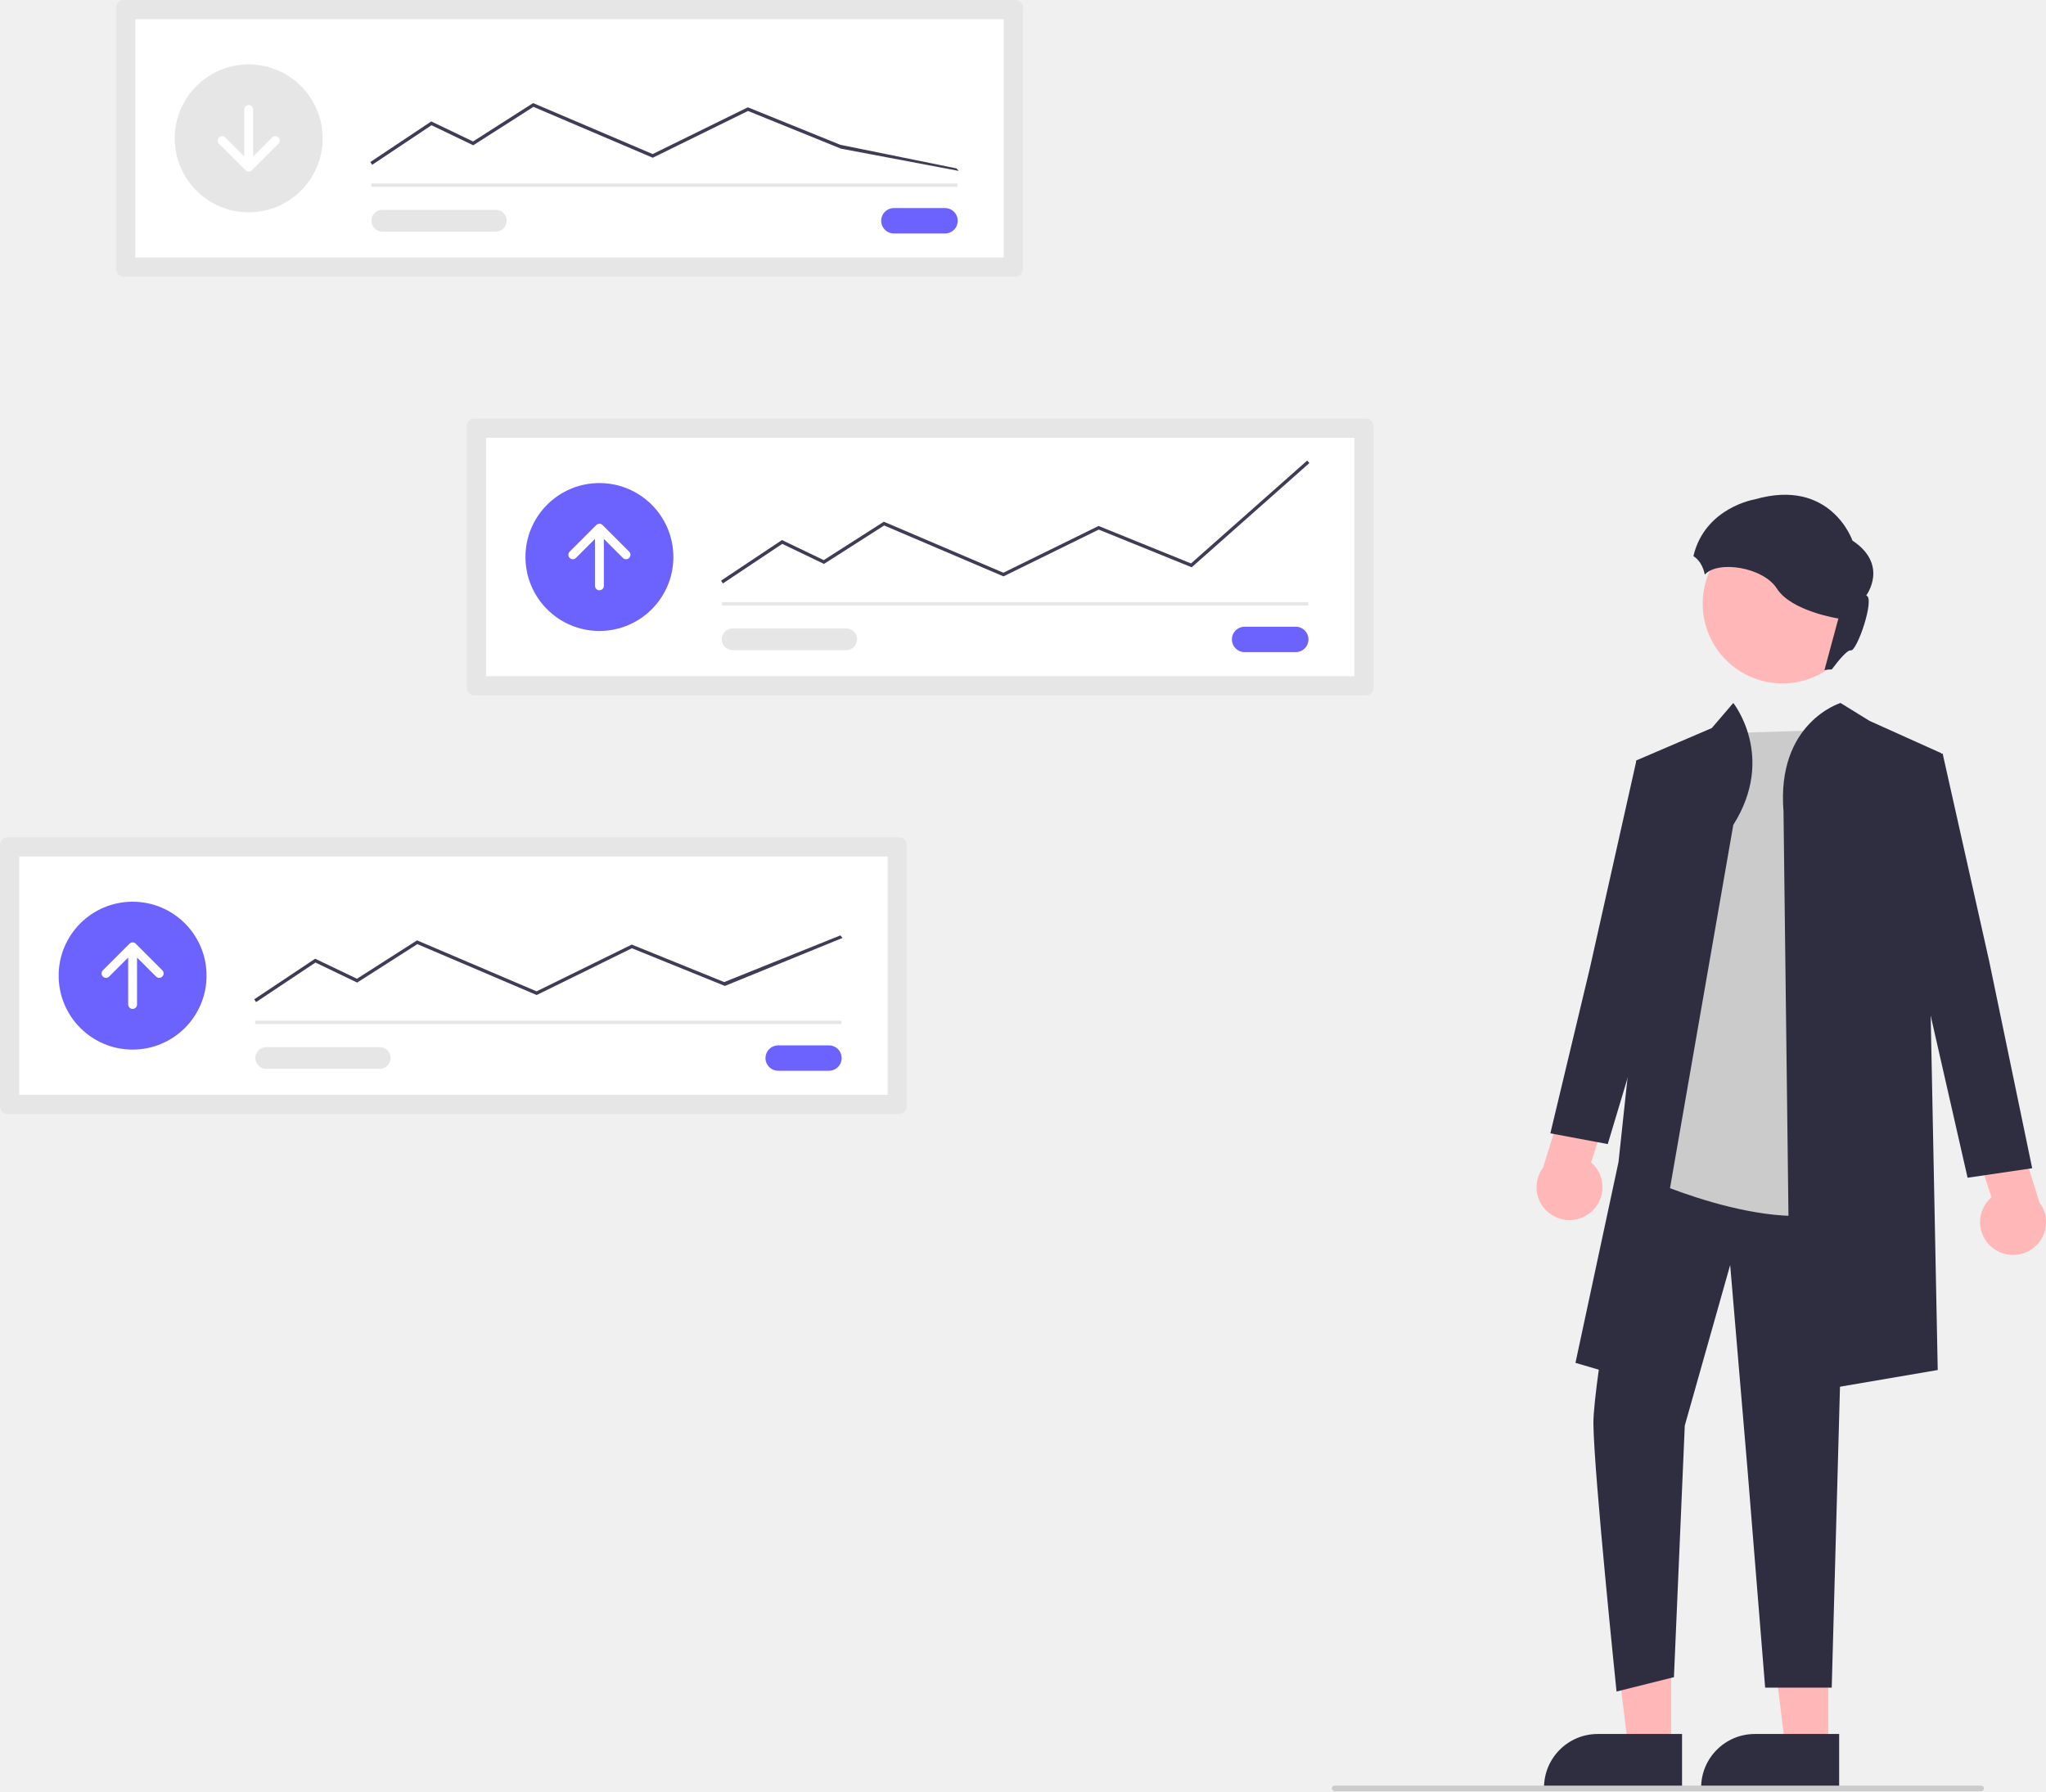
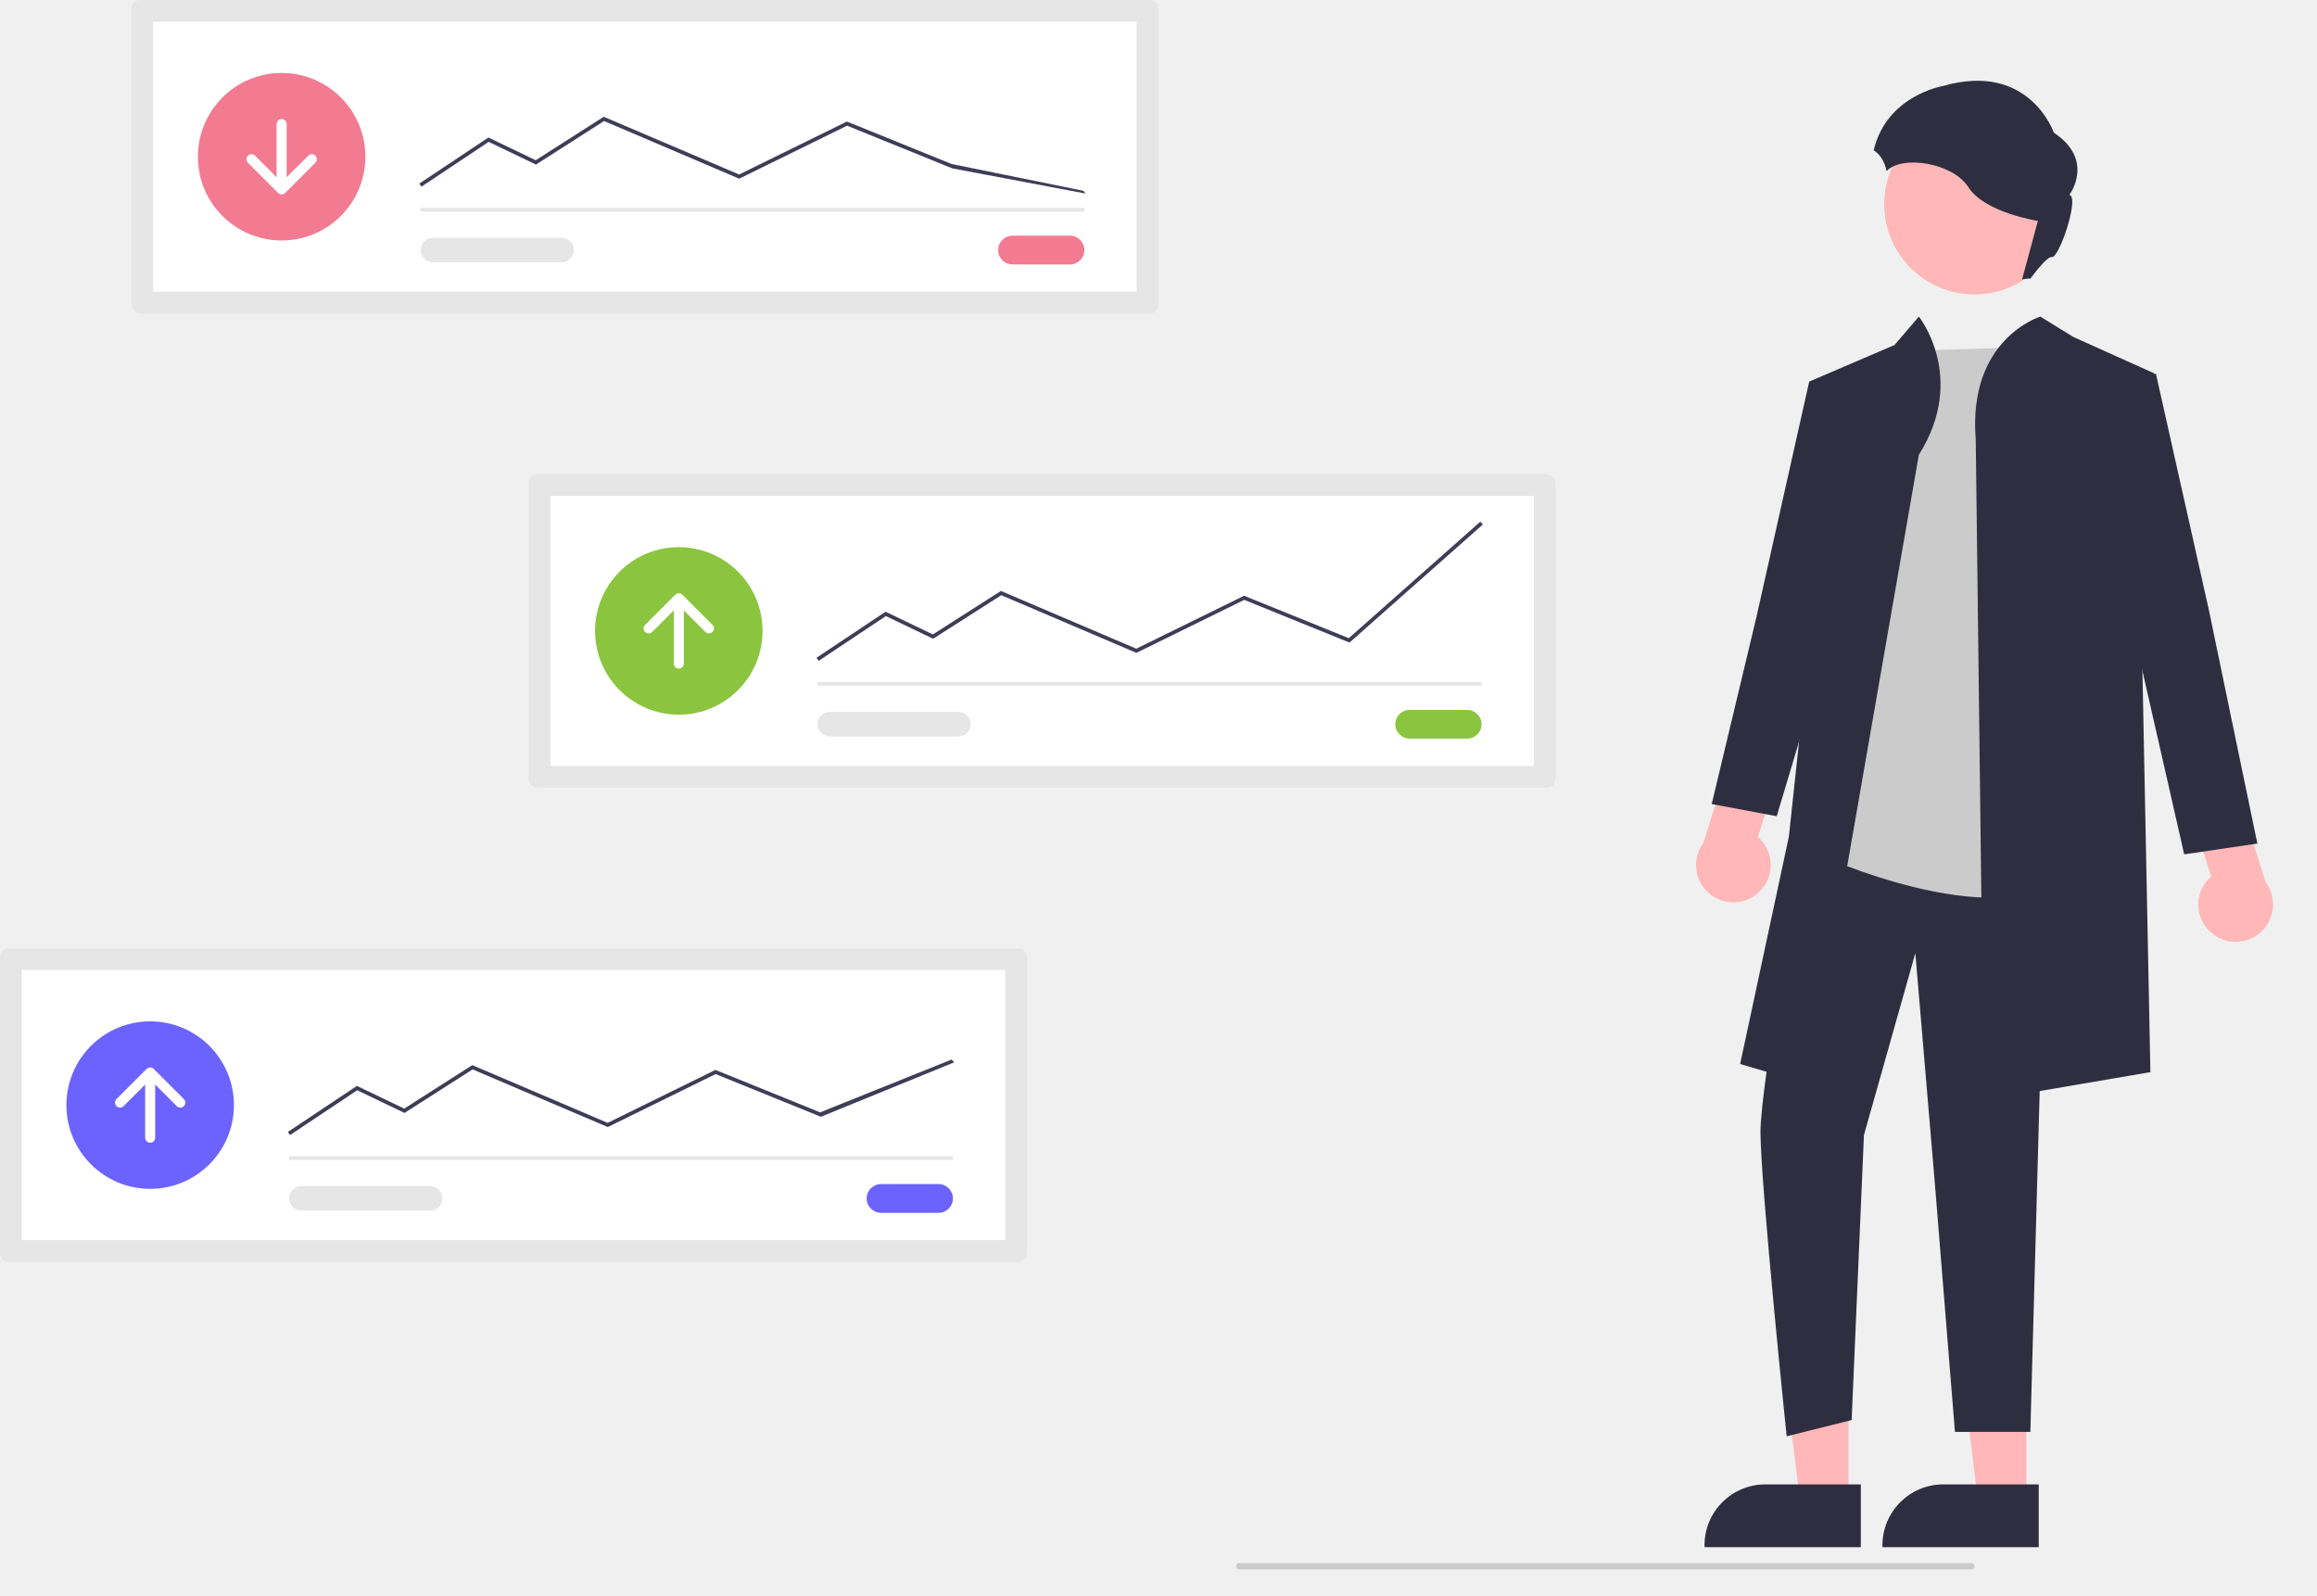
- <svg xmlns="http://www.w3.org/2000/svg" id="ee2d3d4f-3c64-47e7-8e3b-980da34ff80b" data-name="Layer 1" width="727.893" height="637.36" viewBox="0 0 727.893 637.36">
-   <path id="a9fff5a8-4449-4722-8691-2681997674a8" data-name="fc914514-1042-4f3e-9382-2a2bd3a05a2f" d="M280.079,131.32a2.73,2.73,0,0,0-2.727,2.727v93.012a2.73,2.73,0,0,0,2.727,2.727h317.156a2.73,2.73,0,0,0,2.727-2.727V134.047a2.73,2.73,0,0,0-2.727-2.727Z" transform="translate(-236.0534 -131.32)" fill="#e6e6e6" />
-   <path id="ef08fdaa-4829-440e-93ff-da8e736c3be7" data-name="fc60a940-5b5f-47e1-886f-8b9349204f05" d="M284.185,222.953h308.942v-84.8h-308.942Z" transform="translate(-236.0534 -131.32)" fill="#fff" />
-   <path id="f7452840-914d-46a1-ae61-ea1c2fc2d2a5" data-name="b37dca77-34e7-4938-924b-74ea49a8e34b" d="M554.131,205.36a4.518,4.518,0,1,0,0,9.035h18.069a4.518,4.518,0,1,0,0-9.035Z" transform="translate(-236.0534 -131.32)" fill="#6c63ff" />
-   <rect id="b2c9f911-15af-4e19-9f72-89a224d6cf2b" data-name="a114a1b8-363a-4115-bcea-0275bda15cb1" x="132.077" y="65.278" width="208.588" height="1.189" fill="#e6e6e6" />
-   <circle id="a570d7cb-c53f-47e1-9372-81d6b1f4b9cc" data-name="fd059875-cd6f-429e-81eb-c199f1a3d666" cx="88.476" cy="49.233" r="26.311" fill="#e6e6e6" />
-   <path id="a3321d5c-167e-43b0-8c0e-18df1c8c5ae5" data-name="ad693766-5e26-437f-8d3d-58ce33ee9e84" d="M368.462,189.961l-.659-.989,21.675-14.45,14.863,7.135,21.379-13.659.289.123,42.24,18.019,33.867-16.637,32.887,13.333,41.323,8.4.788.89-41.875-7.911-33.077-13.411-33.88,16.642-42.452-18.109-21.408,13.677-14.85-7.128Z" transform="translate(-236.0534 -131.32)" fill="#3f3d56" />
-   <path id="f7b9bcea-10c4-4c80-b4a6-3d8e323f573e" data-name="ff424c2d-4733-4249-9b35-4eb43ebe2556" d="M371.993,205.983a3.863,3.863,0,0,0,0,7.725h40.41a3.863,3.863,0,0,0,.124-7.725q-.062-.001-.124,0Z" transform="translate(-236.0534 -131.32)" fill="#e6e6e6" />
-   <path d="M335.113,180.226a1.578,1.578,0,0,0-2.231-0l-0.0 0L326.107,187V170.296a1.578,1.578,0,0,0-3.156,0V187l-6.774-6.774a1.578,1.578,0,0,0-2.237,2.226l.006.006,9.468,9.468a1.578,1.578,0,0,0,2.232,0l9.468-9.468A1.578,1.578,0,0,0,335.113,180.226Z" transform="translate(-236.0534 -131.32)" fill="#fff" />
-   <path id="f7c5b60e-33a7-4042-9d2c-5c8c9116b84c" data-name="ebf544e0-cedc-491d-9ace-ce79788cc3b4" d="M404.854,280.283a2.73,2.73,0,0,0-2.727,2.727v93.012a2.73,2.73,0,0,0,2.727,2.727h317.157a2.73,2.73,0,0,0,2.727-2.727V283.01a2.73,2.73,0,0,0-2.727-2.727Z" transform="translate(-236.0534 -131.32)" fill="#e6e6e6" />
-   <path id="a8273e4e-93d2-47bb-9b17-df51a96534af" data-name="f05ecdaf-6a8f-49c4-b8a7-f7e5ce9efcf7" d="M408.961,371.916h308.943v-84.8h-308.943Z" transform="translate(-236.0534 -131.32)" fill="#fff" />
-   <path id="a87d1795-16f3-4774-9768-c375c1bdbb9e" data-name="a9f7bc9d-00a6-4157-bba1-ffc7ec111a68" d="M678.907,354.325a4.518,4.518,0,1,0,0,9.035H696.975a4.518,4.518,0,1,0,0-9.035H678.907Z" transform="translate(-236.0534 -131.32)" fill="#6c63ff" />
-   <rect id="b60d1a48-178f-4eb5-a9a3-9e4316169c72" data-name="a15d3d52-efbb-4636-8d15-228635c5d6e5" x="256.853" y="214.242" width="208.588" height="1.189" fill="#e6e6e6" />
-   <circle id="f066d7d6-19fd-468d-830f-1318b53822b2" data-name="e4ee77d8-efe6-4a2a-a3ed-71b8f3ee957e" cx="213.251" cy="198.197" r="26.311" fill="#6c63ff" />
-   <path id="fcead4ff-5625-4c61-90c0-6a9c2def1900" data-name="fc1c89ac-2b6e-4831-b128-0ac2ab1fa850" d="M493.236,338.925l-.66-.989,21.675-14.45,14.864,7.135,21.379-13.659.289.123,42.239,18.019,33.868-16.637,32.887,13.332,41.323-36.6.788.89-41.875,37.086-33.077-13.41-33.879,16.642-42.452-18.109-21.408,13.677-14.846-7.125Z" transform="translate(-236.0534 -131.32)" fill="#3f3d56" />
-   <path id="b25442e4-8332-4a87-9c30-01930e0b437c" data-name="bd690ac4-3df0-4871-95d5-adaa934b7c24" d="M496.769,354.946a3.863,3.863,0,1,0-.126,7.725h0q.063.001.126,0h40.41a3.863,3.863,0,0,0,0-7.725Z" transform="translate(-236.0534 -131.32)" fill="#e6e6e6" />
-   <path d="M438.721,329.844a1.578,1.578,0,0,0,2.231 0l0-0,6.774-6.774v16.704a1.578,1.578,0,1,0,3.156,0V323.07l6.774,6.774a1.578,1.578,0,1,0,2.232-2.232l-9.468-9.468a1.578,1.578,0,0,0-2.232,0l-9.468,9.468a1.578,1.578,0,0,0,0,2.232Z" transform="translate(-236.0534 -131.32)" fill="#fff" />
-   <path id="f3e6157c-e0fb-4525-9ebd-9efe95b1618f" data-name="b1a491a7-739b-4f1f-bff8-dbf70f6892c8" d="M238.78,429.247a2.73,2.73,0,0,0-2.727,2.727v93.012a2.73,2.73,0,0,0,2.727,2.727h317.156a2.73,2.73,0,0,0,2.727-2.727V431.974a2.73,2.73,0,0,0-2.727-2.727Z" transform="translate(-236.0534 -131.32)" fill="#e6e6e6" />
-   <path id="b96defd0-9a2c-4c45-aa8c-b5fd1840c319" data-name="acd48b1a-d10a-4276-b388-f016adebff0c" d="M242.887,520.88h308.943v-84.8h-308.943Z" transform="translate(-236.0534 -131.32)" fill="#fff" />
-   <path id="a2204f79-048d-45a5-9dbf-3ca685e385ac" data-name="bed21912-b6c9-41df-a59b-963435bac71a" d="M512.832,503.288a4.518,4.518,0,0,0,0,9.035h18.069a4.518,4.518,0,1,0,0-9.035Z" transform="translate(-236.0534 -131.32)" fill="#6c63ff" />
-   <rect id="ece8f467-8c57-41a5-b787-946f11f73852" data-name="a26455fb-834b-4368-afb2-80d86a75d46a" x="90.778" y="363.206" width="208.588" height="1.189" fill="#e6e6e6" />
-   <circle id="acd23665-8915-4d62-9edc-4433a6bf124b" data-name="f17c58cd-37a1-42e1-9e5f-26c2ec8825b4" cx="47.177" cy="347.16" r="26.311" fill="#6c63ff" />
-   <path id="b2ebcab4-d8cf-428d-87b9-c73daac40ac9" data-name="b803193f-4714-40c6-8606-08b9dea6d22d" d="M327.161,487.889l-.659-.989,21.675-14.451,14.863,7.135,21.38-13.663,42.528,18.141,33.867-16.637,32.883,13.337,41.323-16.6.788.89-41.87,17.089-33.077-13.41-33.879,16.642-42.452-18.109-21.407,13.678-14.85-7.128Z" transform="translate(-236.0534 -131.32)" fill="#3f3d56" />
-   <path id="aca123b7-0fc2-4f3d-89c1-779a89955e8d" data-name="b19b31b4-3a52-4fc9-8ed4-dc6729deb0ed" d="M330.694,503.909a3.863,3.863,0,0,0,0,7.725h40.41a3.863,3.863,0,1,0,.126-7.725q-.063-.001-.126,0Z" transform="translate(-236.0534 -131.32)" fill="#e6e6e6" />
-   <path d="M272.647,478.807a1.578,1.578,0,0,0,2.231 0l0-0,6.774-6.774v16.704a1.578,1.578,0,0,0,3.156.01V472.033l6.774,6.774a1.578,1.578,0,0,0,2.237-2.226l-.006-.006-9.468-9.468a1.578,1.578,0,0,0-2.232,0l-9.468,9.468A1.578,1.578,0,0,0,272.647,478.807Z" transform="translate(-236.0534 -131.32)" fill="#fff" />
-   <polygon points="650.421 621.963 635.192 621.962 627.948 563.225 650.423 563.226 650.421 621.963" fill="#ffb7b7" />
-   <path d="M890.358,768.045l-49.102-.002v-.621a19.113,19.113,0,0,1,19.112-19.112h.001l29.99.001Z" transform="translate(-236.0534 -131.32)" fill="#2f2e41" />
-   <polygon points="594.525 621.963 579.297 621.962 572.052 563.225 594.528 563.226 594.525 621.963" fill="#ffb7b7" />
-   <path d="M834.462,768.045l-49.102-.002v-.621a19.113,19.113,0,0,1,19.112-19.112h.001l29.99.001Z" transform="translate(-236.0534 -131.32)" fill="#2f2e41" />
-   <path d="M801.876,562.766a11.647,11.647,0,0,0,.22-17.859l8.277-25.297-14.146-8.779L785.04,546.719A11.711,11.711,0,0,0,801.876,562.766Z" transform="translate(-236.0534 -131.32)" fill="#ffb7b7" />
-   <path d="M816.966,546.066s-14.214,76.941-14.037,91.876c.214,18.023,8.233,95.263,8.233,95.263l20.417-5.104,3.859-89.526,16.148-57.138,6.211,73.285,6.234,77.09H887.717L893.022,538.41,815.69,535.858Z" transform="translate(-236.0534 -131.32)" fill="#2f2e41" />
-   <path d="M887.787,391.025l-40.834,1.276-25.521,158.231s54.232,24.883,77.201,7.018S887.787,391.025,887.787,391.025Z" transform="translate(-236.0534 -131.32)" fill="#cbcbcb" />
-   <path d="M852.696,424.841,818.242,622.63l-21.693-6.38,15.313-71.459,7.656-71.459L818.242,401.872l26.797-11.485,7.656-8.932S868.008,400.596,852.696,424.841Z" transform="translate(-236.0534 -131.32)" fill="#2f2e41" />
-   <path d="M870.56,420.013l2.552,207.721,52.318-8.932L921.603,426.117l5.104-26.797-25.521-11.485L890.852,381.455S868.008,388.388,870.56,420.013Z" transform="translate(-236.0534 -131.32)" fill="#2f2e41" />
-   <polygon points="593.673 274.38 582.189 270.552 565.6 344.563 551.563 403.262 571.98 407.09 591.121 343.287 593.673 274.38" fill="#2f2e41" />
-   <path d="M944.771,575.187a11.647,11.647,0,0,1-.22-17.859l-8.277-25.297,14.146-8.779,11.187,35.888a11.711,11.711,0,0,1-16.835,16.047Z" transform="translate(-236.0534 -131.32)" fill="#ffb7b7" />
-   <polygon points="679.625 271.896 691.109 268.068 707.698 342.079 722.977 415.683 699.997 419.064 682.177 340.803 679.625 271.896" fill="#2f2e41" />
-   <circle cx="870.173" cy="346.132" r="28.362" transform="translate(-295.4432 328.4842) rotate(-28.66322)" fill="#ffb7b7" />
-   <path d="M940.867,768.68h-230a1,1,0,0,1,0-2h230a1,1,0,0,1,0,2Z" transform="translate(-236.0534 -131.32)" fill="#cbcbcb" />
-   <path d="M860.283,309.019c27.113-7.819,34.81,14.654,34.81,14.654,13.069,8.671,4.887,19.541,4.887,19.541,3.298.733-3.296,20.03-5.495,19.542-1.173-.261-4.19,3.34-6.748,6.755a13.541,13.541,0,0,0-2.614.251l4.964-18.365s-16.733-2.564-21.863-10.624c-4.908-7.712-21.066-10.146-25.664-4.995a11.627,11.627,0,0,0-1.64-4.164,8.319,8.319,0,0,0-2.411-2.417C842.574,311.919,860.283,309.019,860.283,309.019Z" transform="translate(-236.0534 -131.32)" fill="#2f2e41" />
+ <svg xmlns="http://www.w3.org/2000/svg" version="1.1" id="ee2d3d4f-3c64-47e7-8e3b-980da34ff80b" x="0px" y="0px" width="727.893px" height="501.18px" viewBox="0 0 727.893 501.18" enable-background="new 0 0 727.893 501.18" xml:space="preserve">
+   <path id="a9fff5a8-4449-4722-8691-2681997674a8" fill="#E6E6E6" d="M44.026,0c-1.505,0.001-2.725,1.222-2.727,2.727v93.012  c0.002,1.506,1.222,2.726,2.727,2.728h317.156c1.506-0.002,2.726-1.222,2.728-2.728V2.727c-0.002-1.505-1.222-2.726-2.728-2.727  H44.026z" />
+   <path id="ef08fdaa-4829-440e-93ff-da8e736c3be7" fill="#FFFFFF" d="M48.132,91.633h308.942v-84.8H48.132V91.633z" />
+   <path id="f7452840-914d-46a1-ae61-ea1c2fc2d2a5" fill="#F27B91" d="M318.078,74.04c-2.495,0-4.518,2.022-4.518,4.518  c0,2.494,2.022,4.518,4.518,4.518l0,0h18.068c2.495,0,4.518-2.023,4.518-4.518c0-2.495-2.022-4.518-4.518-4.518H318.078z" />
+   <rect id="b2c9f911-15af-4e19-9f72-89a224d6cf2b" x="132.077" y="65.278" fill="#E6E6E6" width="208.588" height="1.189" />
+   <circle id="a570d7cb-c53f-47e1-9372-81d6b1f4b9cc" fill="#F27B91" cx="88.476" cy="49.233" r="26.311" />
+   <path id="a3321d5c-167e-43b0-8c0e-18df1c8c5ae5" fill="#3F3D56" d="M132.409,58.641l-0.659-0.989l21.675-14.449l14.863,7.135  l21.379-13.659l0.289,0.123l42.239,18.019l33.867-16.637l32.888,13.333l41.322,8.4l0.788,0.89l-41.875-7.911l-33.077-13.411  l-33.88,16.643l-42.452-18.109l-21.407,13.677l-14.851-7.128L132.409,58.641z" />
+   <path id="f7b9bcea-10c4-4c80-b4a6-3d8e323f573e" fill="#E6E6E6" d="M135.94,74.663c-2.133,0.034-3.835,1.791-3.8,3.924  c0.033,2.085,1.715,3.768,3.8,3.801h40.41c2.134,0.034,3.89-1.668,3.924-3.802c0.033-2.132-1.667-3.889-3.8-3.923  c-0.041-0.001-0.083-0.001-0.124,0H135.94z" />
+   <path fill="#FFFFFF" d="M99.06,48.906c-0.616-0.616-1.615-0.616-2.231,0h-0.001l-6.773,6.773V38.977  c-0.008-0.872-0.72-1.572-1.592-1.564c-0.86,0.007-1.557,0.703-1.564,1.564V55.68l-6.773-6.773  c-0.616-0.616-1.615-0.617-2.231-0.001c-0.614,0.614-0.617,1.609-0.006,2.227l0.006,0.006l9.468,9.468  c0.616,0.616,1.615,0.616,2.231,0l9.468-9.468C99.676,50.522,99.676,49.523,99.06,48.906z" />
+   <path id="f7c5b60e-33a7-4042-9d2c-5c8c9116b84c" fill="#E6E6E6" d="M168.801,148.963c-1.506,0.002-2.726,1.222-2.727,2.727v93.013  c0.001,1.505,1.221,2.725,2.727,2.727h317.157c1.505-0.002,2.725-1.222,2.727-2.727V151.69c-0.002-1.505-1.222-2.725-2.727-2.727  H168.801z" />
+   <path id="a8273e4e-93d2-47bb-9b17-df51a96534af" fill="#FFFFFF" d="M172.908,240.596h308.942v-84.8H172.908V240.596z" />
+   <path id="a87d1795-16f3-4774-9768-c375c1bdbb9e" fill="#8BC53F" d="M442.854,223.005c-2.495,0-4.518,2.022-4.518,4.518  s2.022,4.518,4.518,4.518h18.067c2.494,0,4.518-2.022,4.518-4.518s-2.023-4.518-4.518-4.518H442.854z" />
+   <rect id="b60d1a48-178f-4eb5-a9a3-9e4316169c72" x="256.853" y="214.242" fill="#E6E6E6" width="208.588" height="1.188" />
+   <circle id="f066d7d6-19fd-468d-830f-1318b53822b2" fill="#8BC53F" cx="213.251" cy="198.197" r="26.311" />
+   <path id="fcead4ff-5625-4c61-90c0-6a9c2def1900" fill="#3F3D56" d="M257.183,207.605l-0.66-0.989l21.676-14.449l14.863,7.135  l21.379-13.659l0.289,0.123l42.239,18.02l33.868-16.638l32.887,13.332l41.323-36.6l0.788,0.89l-41.875,37.086l-33.077-13.41  l-33.879,16.643l-42.452-18.109l-21.408,13.677l-14.846-7.125L257.183,207.605z" />
+   <path id="b25442e4-8332-4a87-9c30-01930e0b437c" fill="#E6E6E6" d="M260.716,223.626c-2.133-0.035-3.891,1.666-3.926,3.8  c-0.034,2.133,1.667,3.891,3.8,3.925l0,0l0,0c0.042,0.001,0.084,0.001,0.126,0h40.41c2.133-0.034,3.835-1.791,3.801-3.924  c-0.034-2.085-1.716-3.768-3.801-3.801H260.716z" />
+   <path fill="#FFFFFF" d="M202.667,198.524c0.616,0.616,1.615,0.616,2.231,0l0,0l0,0l6.774-6.773v16.703  c0,0.872,0.706,1.578,1.578,1.578c0.871,0,1.578-0.706,1.578-1.578V191.75l6.773,6.773c0.616,0.616,1.615,0.616,2.231,0  s0.616-1.615,0-2.231l0,0l-9.468-9.468c-0.616-0.616-1.615-0.616-2.231,0l-9.468,9.468  C202.051,196.908,202.051,197.907,202.667,198.524L202.667,198.524z" />
+   <path id="f3e6157c-e0fb-4525-9ebd-9efe95b1618f" fill="#E6E6E6" d="M2.727,297.927c-1.505,0.002-2.726,1.222-2.727,2.727v93.012  c0.001,1.506,1.222,2.726,2.727,2.728h317.156c1.505-0.002,2.726-1.222,2.727-2.728v-93.012c-0.001-1.505-1.222-2.725-2.727-2.727  H2.727z" />
+   <path id="b96defd0-9a2c-4c45-aa8c-b5fd1840c319" fill="#FFFFFF" d="M6.834,389.56h308.942v-84.8H6.834V389.56z" />
+   <path id="a2204f79-048d-45a5-9dbf-3ca685e385ac" fill="#6C63FF" d="M276.779,371.968c-2.494,0-4.517,2.022-4.517,4.518  c0,2.494,2.022,4.518,4.517,4.518h18.069c2.495,0,4.518-2.023,4.518-4.518c0-2.495-2.022-4.518-4.518-4.518H276.779z" />
+   <rect id="ece8f467-8c57-41a5-b787-946f11f73852" x="90.778" y="363.205" fill="#E6E6E6" width="208.589" height="1.189" />
+   <circle id="acd23665-8915-4d62-9edc-4433a6bf124b" fill="#6C63FF" cx="47.177" cy="347.16" r="26.311" />
+   <path id="b2ebcab4-d8cf-428d-87b9-c73daac40ac9" fill="#3F3D56" d="M91.108,356.569l-0.658-0.989l21.675-14.45l14.862,7.135  l21.381-13.663l42.527,18.141l33.867-16.637l32.883,13.337l41.323-16.6l0.788,0.89l-41.87,17.089l-33.077-13.41l-33.879,16.643  l-42.452-18.109l-21.407,13.678l-14.85-7.128L91.108,356.569z" />
+   <path id="aca123b7-0fc2-4f3d-89c1-779a89955e8d" fill="#E6E6E6" d="M94.641,372.589c-2.133,0.034-3.835,1.791-3.801,3.924  c0.034,2.085,1.716,3.768,3.801,3.801h40.41c2.133,0.035,3.891-1.666,3.926-3.8c0.034-2.133-1.667-3.891-3.8-3.925  c-0.042-0.001-0.084-0.001-0.126,0H94.641z" />
+   <path fill="#FFFFFF" d="M36.594,347.487c0.616,0.616,1.615,0.616,2.231,0l0,0l0,0l6.773-6.773v16.703  c0.004,0.871,0.714,1.574,1.586,1.57c0.861-0.004,1.561-0.698,1.57-1.561v-16.713l6.773,6.773c0.615,0.618,1.614,0.62,2.231,0.006  c0.618-0.615,0.621-1.614,0.006-2.231l0,0l-0.006-0.006l-9.467-9.468c-0.616-0.616-1.616-0.616-2.232,0l-9.467,9.468  C35.978,345.871,35.978,346.87,36.594,347.487L36.594,347.487z" />
+   <polygon fill="#FFB7B7" points="636.599,471.283 621.369,471.282 614.125,412.545 636.601,412.546 " />
+   <path fill="#2F2E41" d="M640.482,486.044l-49.103-0.001v-0.621c0.001-10.556,8.558-19.111,19.112-19.112h0.001l29.99,0.002  L640.482,486.044z" />
+   <polygon fill="#FFB7B7" points="580.702,471.283 565.475,471.282 558.23,412.545 580.705,412.546 " />
+   <path fill="#2F2E41" d="M584.586,486.044l-49.103-0.001v-0.621c0.001-10.556,8.558-19.111,19.112-19.112h0.001l29.99,0.002  L584.586,486.044z" />
+   <path fill="#FFB7B7" d="M552,280.766c4.982-4.068,5.723-11.406,1.654-16.389c-0.434-0.531-0.914-1.022-1.434-1.47l8.276-25.297  l-14.146-8.779l-11.188,35.888c-3.879,5.175-2.829,12.515,2.346,16.395C541.84,284.36,547.83,284.216,552,280.766z" />
+   <path fill="#2F2E41" d="M567.09,264.067c0,0-14.214,76.941-14.037,91.876c0.215,18.022,8.233,95.263,8.233,95.263l20.417-5.104  l3.859-89.526l16.147-57.138l6.211,73.285l6.234,77.09h23.686l5.305-193.402l-77.332-2.553L567.09,264.067z" />
+   <path fill="#CBCBCB" d="M637.911,109.026l-40.834,1.276l-25.521,158.23c0,0,54.232,24.883,77.202,7.019  C671.727,257.686,637.911,109.026,637.911,109.026z" />
+   <path fill="#2F2E41" d="M602.82,142.841L568.366,340.63l-21.693-6.381l15.312-71.459l7.656-71.459l-1.275-71.459l26.797-11.484  l7.656-8.933C602.82,99.455,618.132,118.596,602.82,142.841z" />
+   <path fill="#2F2E41" d="M620.685,138.013l2.552,207.721l52.318-8.932l-3.828-192.685l5.104-26.797l-25.521-11.485l-10.334-6.38  C640.976,99.455,618.132,106.388,620.685,138.013z" />
+   <polygon fill="#2F2E41" points="579.851,123.7 568.366,119.872 551.778,193.883 537.74,252.582 558.157,256.41 577.298,192.607 " />
+   <path fill="#FFB7B7" d="M694.895,293.187c-4.982-4.068-5.723-11.405-1.654-16.388c0.434-0.531,0.914-1.023,1.434-1.471  l-8.276-25.296l14.146-8.779l11.188,35.888c3.879,5.175,2.829,12.515-2.346,16.394C705.055,296.781,699.065,296.637,694.895,293.187  L694.895,293.187z" />
+   <polygon fill="#2F2E41" points="665.803,121.216 677.286,117.388 693.875,191.399 709.155,265.003 686.174,268.384 668.355,190.123   " />
+   <circle fill="#FFB7B7" cx="620.297" cy="64.132" r="28.362" />
+   <path fill="#CBCBCB" d="M619.296,493.044h-230c-0.553,0-1-0.447-1-1c0-0.552,0.447-1,1-1h230c0.552,0,1,0.448,1,1  C620.296,492.597,619.848,493.044,619.296,493.044z" />
+   <path fill="#2F2E41" d="M610.406,27.019c27.114-7.818,34.811,14.653,34.811,14.653c13.068,8.671,4.887,19.542,4.887,19.542  c3.297,0.732-3.296,20.03-5.495,19.542c-1.173-0.261-4.189,3.34-6.748,6.755c-0.878-0.001-1.753,0.083-2.614,0.252l4.965-18.365  c0,0-16.733-2.563-21.863-10.624c-4.908-7.712-21.066-10.146-25.664-4.995c-0.272-1.481-0.829-2.896-1.641-4.164  c-0.628-0.964-1.448-1.787-2.41-2.417C592.698,29.92,610.406,27.019,610.406,27.019z" />
</svg>
